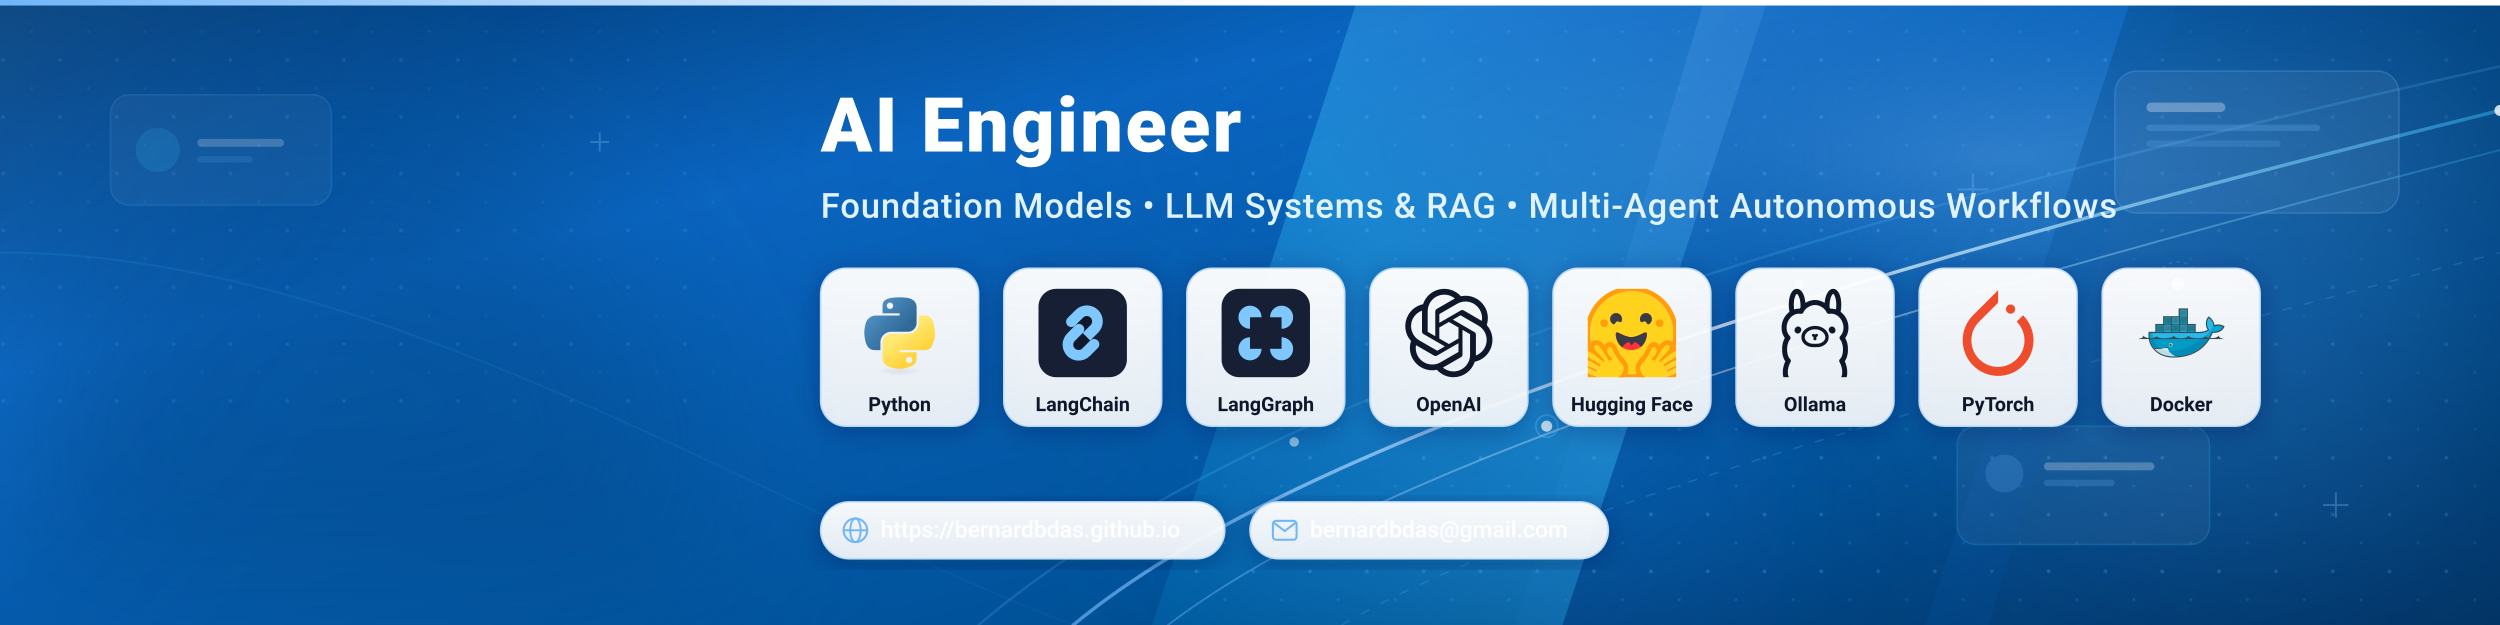
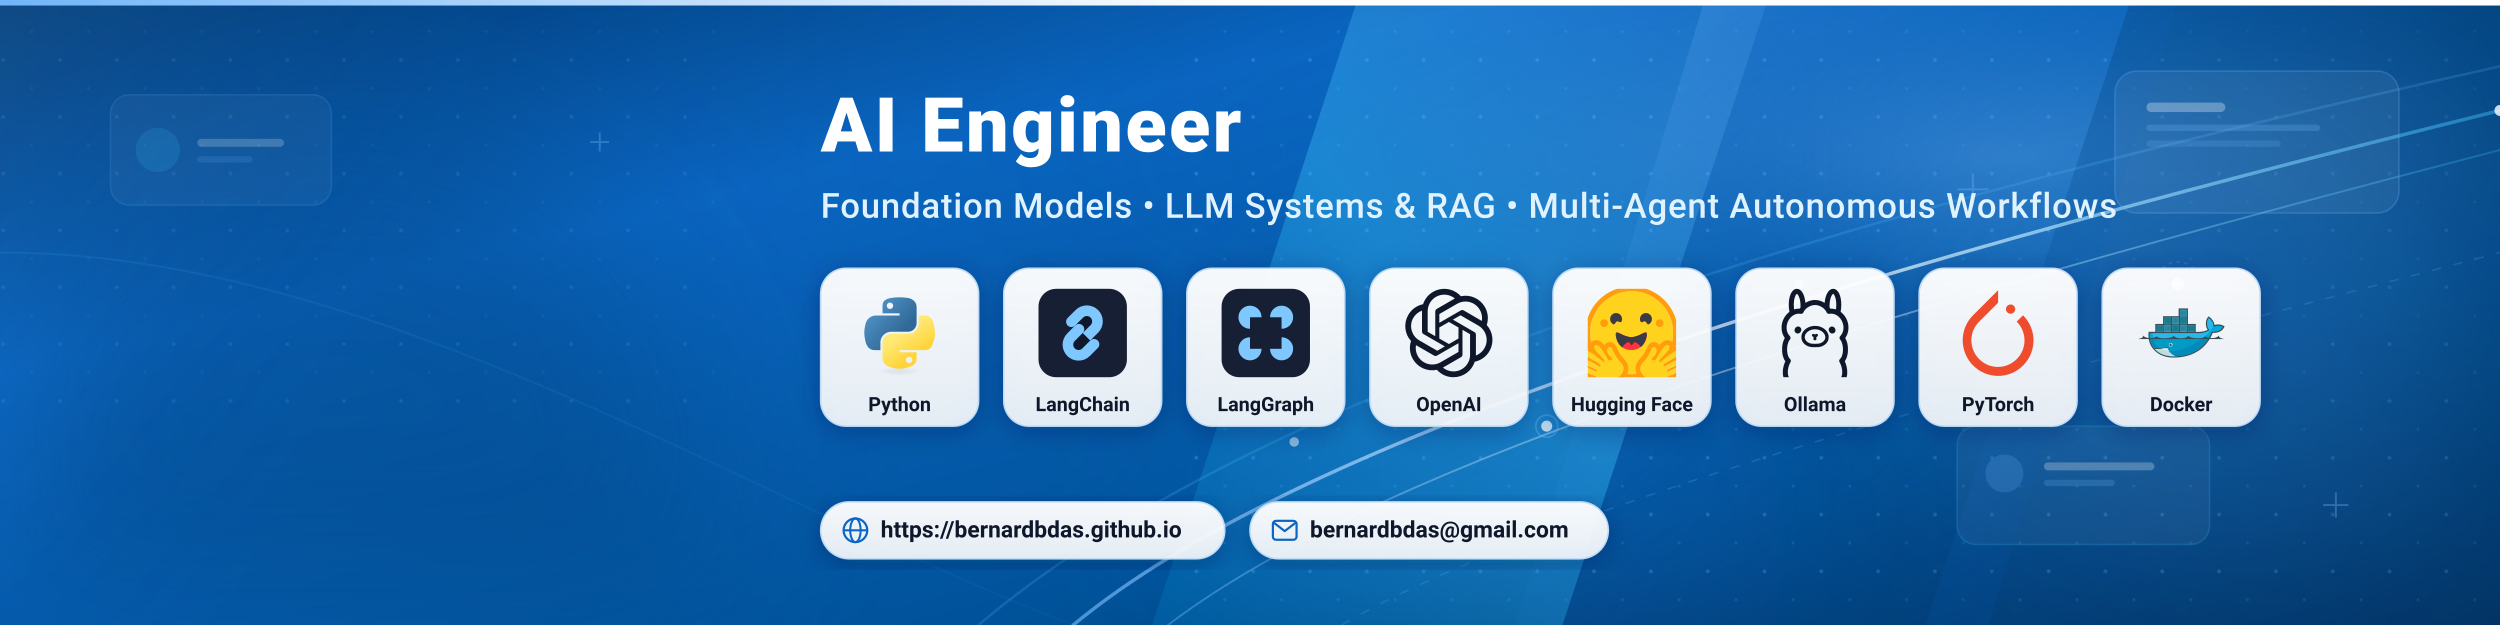
<svg xmlns="http://www.w3.org/2000/svg" width="1584" height="396" viewBox="0 0 1584 396">
  <defs>
    <linearGradient id="bgGrad_linkedin" x1="0%" y1="0%" x2="100%" y2="100%">
      <stop offset="0%" stop-color="#003870" />
      <stop offset="35%" stop-color="#0A66C2" />
      <stop offset="100%" stop-color="#002447" />
    </linearGradient>
    <linearGradient id="cardGrad_linkedin" x1="0%" y1="0%" x2="0%" y2="100%">
      <stop offset="0%" stop-color="#FFFFFF" stop-opacity="0.96" />
      <stop offset="100%" stop-color="#F4F7FB" stop-opacity="0.92" />
    </linearGradient>
    <linearGradient id="accentGlow_linkedin" x1="0%" y1="0%" x2="100%" y2="0%">
      <stop offset="0%" stop-color="#70B5F9" />
      <stop offset="50%" stop-color="#FFFFFF" />
    </linearGradient>
    <filter id="cardShadow_linkedin" x="-20%" y="-20%" width="140%" height="140%">
      <feDropShadow dx="0" dy="3" stdDeviation="8" flood-color="#001E3D" flood-opacity="0.32" />
    </filter>
    <linearGradient id="li_platform_bg" x1="0%" y1="0%" x2="100%" y2="100%">
      <stop offset="0%" stop-color="#003870" />
      <stop offset="30%" stop-color="#0A66C2" />
      <stop offset="70%" stop-color="#005299" />
      <stop offset="100%" stop-color="#002952" />
    </linearGradient>
    <linearGradient id="li_facet_1" x1="0%" y1="0%" x2="100%" y2="100%">
      <stop offset="0%" stop-color="#70B5F9" stop-opacity="0.35" />
      <stop offset="50%" stop-color="#0A66C2" stop-opacity="0.10" />
      <stop offset="100%" stop-color="#004182" stop-opacity="0.40" />
    </linearGradient>
    <linearGradient id="li_facet_2" x1="0%" y1="100%" x2="100%" y2="0%">
      <stop offset="0%" stop-color="#0284C7" stop-opacity="0.25" />
      <stop offset="50%" stop-color="#38BDF8" stop-opacity="0.40" />
      <stop offset="100%" stop-color="#70B5F9" stop-opacity="0.15" />
    </linearGradient>
    <linearGradient id="li_facet_3" x1="100%" y1="0%" x2="0%" y2="100%">
      <stop offset="0%" stop-color="#002D54" stop-opacity="0.50" />
      <stop offset="100%" stop-color="#0A66C2" stop-opacity="0.15" />
    </linearGradient>
    <linearGradient id="li_arc_glow" x1="0%" y1="0%" x2="100%" y2="0%">
      <stop offset="0%" stop-color="#70B5F9" stop-opacity="0.65" />
      <stop offset="50%" stop-color="#FFFFFF" stop-opacity="0.80" />
      <stop offset="100%" stop-color="#38BDF8" stop-opacity="0.45" />
    </linearGradient>
    <linearGradient id="li_arc_secondary" x1="0%" y1="0%" x2="100%" y2="100%">
      <stop offset="0%" stop-color="#38BDF8" stop-opacity="0.30" />
      <stop offset="100%" stop-color="#70B5F9" stop-opacity="0.10" />
    </linearGradient>
    <pattern id="li_dot_matrix" width="36" height="36" patternUnits="userSpaceOnUse">
      <circle cx="2" cy="2" r="1.2" fill="#70B5F9" opacity="0.30" />
      <circle cx="20" cy="20" r="1.0" fill="#38BDF8" opacity="0.20" />
    </pattern>
    <radialGradient id="li_center_glow" cx="80%" cy="25%" r="55%">
      <stop offset="0%" stop-color="#70B5F9" stop-opacity="0.30" />
      <stop offset="50%" stop-color="#0A66C2" stop-opacity="0.10" />
      <stop offset="100%" stop-color="#002952" stop-opacity="0" />
    </radialGradient>
  </defs>
  <rect width="1584" height="396" fill="url(#li_platform_bg)" />
  <g id="pattern_layer" opacity="1.00">
    <rect width="1584" height="396" fill="url(#li_center_glow)" />
    <circle cx="1420" cy="80" r="240" fill="#70B5F9" opacity="0.20" filter="blur(65px)" />
    <circle cx="220" cy="310" r="220" fill="#003A70" opacity="0.35" filter="blur(60px)" />
    <circle cx="950" cy="340" r="180" fill="#0A66C2" opacity="0.25" filter="blur(50px)" />
    <rect x="750" y="0" width="834" height="396" fill="url(#li_dot_matrix)" />
    <rect x="0" y="0" width="460" height="260" fill="url(#li_dot_matrix)" opacity="0.5" />
    <g>
      <polygon points="1350,0 1584,0 1584,396 1220,396" fill="url(#li_facet_3)" />
      <polygon points="1080,0 1380,0 1260,396 960,396" fill="url(#li_facet_1)" />
      <polygon points="860,0 1120,0 990,396 730,396" fill="url(#li_facet_2)" />
      <polygon points="0,0 320,0 140,396 0,396" fill="url(#li_facet_1)" opacity="0.4" />
    </g>
    <g fill="none">
      <path d="M 680 396 C 820 280, 1140 180, 1584 70" stroke="url(#li_arc_glow)" stroke-width="2.2" stroke-linecap="round" />
      <path d="M 740 396 C 880 290, 1180 200, 1584 95" stroke="url(#li_arc_glow)" stroke-width="1.2" stroke-opacity="0.6" stroke-linecap="round" />
      <path d="M 620 396 C 780 260, 1100 150, 1584 42" stroke="url(#li_arc_secondary)" stroke-width="1.6" stroke-linecap="round" />
      <path d="M 850 396 C 980 320, 1280 240, 1584 160" stroke="url(#li_arc_secondary)" stroke-width="1.0" stroke-dasharray="6,8" />
      <path d="M 0 160 C 240 160, 480 320, 680 396" stroke="url(#li_arc_secondary)" stroke-width="1.2" stroke-opacity="0.4" />
    </g>
    <g>
      <rect x="1340" y="45" width="180" height="90" rx="14" fill="#FFFFFF" fill-opacity="0.06" stroke="#70B5F9" stroke-width="1" stroke-opacity="0.25" />
      <rect x="1360" y="65" width="50" height="6" rx="3" fill="#FFFFFF" fill-opacity="0.3" />
      <rect x="1360" y="79" width="110" height="4" rx="2" fill="#70B5F9" fill-opacity="0.25" />
      <rect x="1360" y="89" width="85" height="4" rx="2" fill="#70B5F9" fill-opacity="0.18" />
      <rect x="1240" y="270" width="160" height="75" rx="12" fill="#FFFFFF" fill-opacity="0.05" stroke="#38BDF8" stroke-width="1" stroke-opacity="0.20" />
      <circle cx="1270" cy="300" r="12" fill="#70B5F9" fill-opacity="0.2" />
      <rect x="1295" y="293" width="70" height="5" rx="2.5" fill="#FFFFFF" fill-opacity="0.25" />
      <rect x="1295" y="304" width="45" height="4" rx="2" fill="#70B5F9" fill-opacity="0.2" />
      <rect x="70" y="60" width="140" height="70" rx="12" fill="#FFFFFF" fill-opacity="0.04" stroke="#70B5F9" stroke-width="1" stroke-opacity="0.15" />
      <circle cx="100" cy="95" r="14" fill="#38BDF8" fill-opacity="0.15" />
      <rect x="125" y="88" width="55" height="5" rx="2.5" fill="#FFFFFF" fill-opacity="0.2" />
      <rect x="125" y="99" width="35" height="4" rx="2" fill="#70B5F9" fill-opacity="0.15" />
    </g>
    <g fill="#FFFFFF">
      <circle cx="1584" cy="70" r="3.5" opacity="0.8" />
      <circle cx="1380" cy="180" r="4.0" opacity="0.9" />
      <circle cx="1140" cy="180" r="3.0" opacity="0.6" />
      <circle cx="980" cy="270" r="3.5" opacity="0.7" />
      <circle cx="820" cy="280" r="3.0" opacity="0.5" />
    </g>
    <g fill="none" stroke="#70B5F9" stroke-width="1.2">
      <circle cx="1380" cy="180" r="8" opacity="0.4" />
      <circle cx="1380" cy="180" r="14" opacity="0.2" stroke-dasharray="2,3" />
      <circle cx="980" cy="270" r="7" opacity="0.35" />
    </g>
    <g stroke="#70B5F9" stroke-width="1.2" stroke-opacity="0.35">
      <path d="M 1250 120 L 1250 110 M 1250 120 L 1250 130 M 1250 120 L 1240 120 M 1250 120 L 1260 120" />
      <path d="M 1480 320 L 1480 312 M 1480 320 L 1480 328 M 1480 320 L 1472 320 M 1480 320 L 1488 320" />
      <path d="M 720 220 L 720 214 M 720 220 L 720 226 M 720 220 L 714 220 M 720 220 L 726 220" />
      <path d="M 380 90 L 380 84 M 380 90 L 380 96 M 380 90 L 374 90 M 380 90 L 386 90" />
    </g>
  </g>
  <rect x="0" y="0" width="1584" height="3.5" fill="url(#accentGlow_linkedin)" />
  <text x="520" y="96" font-family="system-ui, -apple-system, BlinkMacSystemFont, 'Segoe UI', Roboto, sans-serif" font-size="48" font-weight="800" fill="#FFFFFF" letter-spacing="1.5">AI Engineer</text>
  <text x="520" y="138" font-family="system-ui, -apple-system, BlinkMacSystemFont, 'Segoe UI', Roboto, sans-serif" font-size="22" font-weight="500" fill="#E0F2FE" letter-spacing="0.5">Foundation Models • LLM Systems &amp; RAG • Multi-Agent Autonomous Workflows</text>
  <g transform="translate(520, 170)">
    <rect width="100" height="100" rx="16" fill="url(#cardGrad_linkedin)" stroke="#C2DCF7" stroke-width="1" filter="url(#cardShadow_linkedin)" />
    <svg x="22.0" y="13.0" width="56.0" height="56.0" viewBox="0 0 128 128">
      <linearGradient id="b0_python-original-a" gradientUnits="userSpaceOnUse" x1="70.252" y1="1237.476" x2="170.659" y2="1151.089" gradientTransform="matrix(.563 0 0 -.568 -29.215 707.817)">
        <stop offset="0" stop-color="#5A9FD4" />
        <stop offset="1" stop-color="#306998" />
      </linearGradient>
      <linearGradient id="b0_python-original-b" gradientUnits="userSpaceOnUse" x1="209.474" y1="1098.811" x2="173.62" y2="1149.537" gradientTransform="matrix(.563 0 0 -.568 -29.215 707.817)">
        <stop offset="0" stop-color="#FFD43B" />
        <stop offset="1" stop-color="#FFE873" />
      </linearGradient>
      <path fill="url(#b0_python-original-a)" d="M63.391 1.988c-4.222.02-8.252.379-11.8 1.007-10.45 1.846-12.346 5.71-12.346 12.837v9.411h24.693v3.137H29.977c-7.176 0-13.46 4.313-15.426 12.521-2.268 9.405-2.368 15.275 0 25.096 1.755 7.311 5.947 12.519 13.124 12.519h8.491V67.234c0-8.151 7.051-15.34 15.426-15.34h24.665c6.866 0 12.346-5.654 12.346-12.548V15.833c0-6.693-5.646-11.72-12.346-12.837-4.244-.706-8.645-1.027-12.866-1.008zM50.037 9.557c2.55 0 4.634 2.117 4.634 4.721 0 2.593-2.083 4.69-4.634 4.69-2.56 0-4.633-2.097-4.633-4.69-.001-2.604 2.073-4.721 4.633-4.721z" transform="translate(0 10.26)" />
      <path fill="url(#b0_python-original-b)" d="M91.682 28.38v10.966c0 8.5-7.208 15.655-15.426 15.655H51.591c-6.756 0-12.346 5.783-12.346 12.549v23.515c0 6.691 5.818 10.628 12.346 12.547 7.816 2.297 15.312 2.713 24.665 0 6.216-1.801 12.346-5.423 12.346-12.547v-9.412H63.938v-3.138h37.012c7.176 0 9.852-5.005 12.348-12.519 2.578-7.735 2.467-15.174 0-25.096-1.774-7.145-5.161-12.521-12.348-12.521h-9.268zM77.809 87.927c2.561 0 4.634 2.097 4.634 4.692 0 2.602-2.074 4.719-4.634 4.719-2.55 0-4.633-2.117-4.633-4.719 0-2.595 2.083-4.692 4.633-4.692z" transform="translate(0 10.26)" />
      <radialGradient id="b0_python-original-c" cx="1825.678" cy="444.45" r="26.743" gradientTransform="matrix(0 -.24 -1.055 0 532.979 557.576)" gradientUnits="userSpaceOnUse">
        <stop offset="0" stop-color="#B8B8B8" stop-opacity=".498" />
        <stop offset="1" stop-color="#7F7F7F" stop-opacity="0" />
      </radialGradient>
      <path opacity=".444" fill="url(#b0_python-original-c)" d="M97.309 119.597c0 3.543-14.816 6.416-33.091 6.416-18.276 0-33.092-2.873-33.092-6.416 0-3.544 14.815-6.417 33.092-6.417 18.275 0 33.091 2.872 33.091 6.417z" />
    </svg>
    <text x="50.0" y="90.5" font-family="system-ui, -apple-system, BlinkMacSystemFont, 'Segoe UI', Roboto, sans-serif" font-size="12.5" font-weight="600" fill="#0F172A" text-anchor="middle">Python</text>
  </g>
  <g transform="translate(636, 170)">
    <rect width="100" height="100" rx="16" fill="url(#cardGrad_linkedin)" stroke="#C2DCF7" stroke-width="1" filter="url(#cardShadow_linkedin)" />
    <svg x="22.0" y="13.0" width="56.0" height="56.0" viewBox="0 0 100 100">
      <rect width="100" height="100" rx="20" fill="#161F34" />
      <path d="M54.261 54.258L63.194 45.325C67.898 40.621 67.898 32.995 63.194 28.291C58.49 23.588 50.864 23.588 46.16 28.291L37.227 37.224" stroke="#7FC8FF" stroke-width="12.039" stroke-linecap="round" fill="#0F172A" />
      <path d="M45.743 45.741L36.81 54.674C32.106 59.378 32.106 67.004 36.81 71.708C41.514 76.412 49.14 76.412 53.844 71.708L62.777 62.775" stroke="#7FC8FF" stroke-width="12.039" stroke-linecap="round" fill="#0F172A" />
    </svg>
    <text x="50.0" y="90.5" font-family="system-ui, -apple-system, BlinkMacSystemFont, 'Segoe UI', Roboto, sans-serif" font-size="12.5" font-weight="600" fill="#0F172A" text-anchor="middle">LangChain</text>
  </g>
  <g transform="translate(752, 170)">
    <rect width="100" height="100" rx="16" fill="url(#cardGrad_linkedin)" stroke="#C2DCF7" stroke-width="1" filter="url(#cardShadow_linkedin)" />
    <svg x="22.0" y="13.0" width="56.0" height="56.0" viewBox="0 0 100 100">
      <rect width="100" height="100" rx="20" fill="#161F34" />
      <path d="M32.149 67.858H45.227C45.225 75.078 39.372 80.93 32.151 80.93C24.93 80.93 19.076 75.076 19.075 67.855C19.075 60.634 24.929 54.78 32.149 54.779V67.858ZM67.869 54.779C75.091 54.779 80.944 60.633 80.944 67.855C80.944 75.076 75.09 80.93 67.869 80.93C60.649 80.93 54.795 75.078 54.793 67.858H67.859V54.779C67.863 54.779 67.866 54.779 67.869 54.779ZM67.869 19.076C75.091 19.076 80.944 24.93 80.944 32.152C80.944 39.373 75.09 45.227 67.869 45.227C67.866 45.227 67.863 45.226 67.859 45.226V32.148H54.793C54.795 24.928 60.649 19.076 67.869 19.076ZM32.151 19.076C39.372 19.076 45.225 24.928 45.227 32.148H32.149V45.226C24.929 45.225 19.076 39.372 19.075 32.152C19.075 24.93 24.93 19.076 32.151 19.076Z" fill="#7FC8FF" />
    </svg>
    <text x="50.0" y="90.5" font-family="system-ui, -apple-system, BlinkMacSystemFont, 'Segoe UI', Roboto, sans-serif" font-size="12.5" font-weight="600" fill="#0F172A" text-anchor="middle">LangGraph</text>
  </g>
  <g transform="translate(868, 170)">
    <rect width="100" height="100" rx="16" fill="url(#cardGrad_linkedin)" stroke="#C2DCF7" stroke-width="1" filter="url(#cardShadow_linkedin)" />
    <svg x="22.0" y="13.0" width="56.0" height="56.0" viewBox="0 0 24 24">
      <path d="M22.282 9.821a5.985 5.985 0 0 0-.516-4.911 6.046 6.046 0 0 0-6.51-2.9A6.065 6.065 0 0 0 4.981 4.182a5.985 5.985 0 0 0-3.998 2.9 6.046 6.046 0 0 0 .743 7.097 5.98 5.98 0 0 0 .511 4.911 6.051 6.051 0 0 0 6.515 2.9A5.985 5.985 0 0 0 13.26 24a6.056 6.056 0 0 0 5.772-4.206 5.989 5.989 0 0 0 3.998-2.9 6.056 6.056 0 0 0-.748-7.073zm-9.022 12.608a4.476 4.476 0 0 1-2.876-1.041l.142-.08 4.778-2.758a.795.795 0 0 0 .393-.681v-6.737l2.02 1.169a.071.071 0 0 1 .038.052v5.583a4.504 4.504 0 0 1-4.495 4.494zm-9.661-4.125a4.471 4.471 0 0 1-.535-3.014l.142.085 4.783 2.758a.771.771 0 0 0 .781 0l5.843-3.369v2.332a.08.08 0 0 1-.033.061L9.74 19.95a4.499 4.499 0 0 1-6.141-1.646zM2.341 7.896a4.485 4.485 0 0 1 2.365-1.973V11.6a.766.766 0 0 0 .388.676l5.814 3.354-2.02 1.169a.076.076 0 0 1-.071 0l-4.83-2.787A4.504 4.504 0 0 1 2.341 7.872zm16.596 3.856L13.104 8.364 15.119 7.2a.076.076 0 0 1 .071 0l4.83 2.791a4.494 4.494 0 0 1-.676 8.104v-5.677a.79.79 0 0 0-.407-.667zm2.011-3.023l-.142-.085-4.774-2.782a.776.776 0 0 0-.785 0L9.409 9.23V6.897a.066.066 0 0 1 .028-.061l4.83-2.787a4.499 4.499 0 0 1 6.68 4.66zM8.306 12.863l-2.02-1.164a.08.08 0 0 1-.038-.057V6.074a4.499 4.499 0 0 1 7.376-3.454l-.142.081L8.704 5.459a.795.795 0 0 0-.393.681zm1.098-2.365l2.602-1.5 2.607 1.5v2.999l-2.597 1.5-2.607-1.5Z" fill="#0F172A" />
    </svg>
    <text x="50.0" y="90.5" font-family="system-ui, -apple-system, BlinkMacSystemFont, 'Segoe UI', Roboto, sans-serif" font-size="12.5" font-weight="600" fill="#0F172A" text-anchor="middle">OpenAI</text>
  </g>
  <g transform="translate(984, 170)">
    <rect width="100" height="100" rx="16" fill="url(#cardGrad_linkedin)" stroke="#C2DCF7" stroke-width="1" filter="url(#cardShadow_linkedin)" />
    <svg x="22.0" y="13.0" width="56.0" height="56.0" viewBox="11 5 73 74">
      <path fill="#FFD21E" d="M47.21 76.5a34.75 34.75 0 1 0 0-69.5 34.75 34.75 0 0 0 0 69.5Z" />
      <path fill="#FF9D0B" d="M81.96 41.75a34.75 34.75 0 1 0-69.5 0 34.75 34.75 0 0 0 69.5 0Zm-73.5 0a38.75 38.75 0 1 1 77.5 0 38.75 38.75 0 0 1-77.5 0Z" />
      <path fill="#3A3B45" d="M58.5 32.3c1.28.44 1.78 3.06 3.07 2.38a5 5 0 1 0-6.76-2.07c.61 1.15 2.55-.72 3.7-.32ZM34.95 32.3c-1.28.44-1.79 3.06-3.07 2.38a5 5 0 1 1 6.76-2.07c-.61 1.15-2.56-.72-3.7-.32Z" />
      <path fill="#FF323D" d="M46.96 56.29c9.83 0 13-8.76 13-13.26 0-2.34-1.57-1.6-4.09-.36-2.33 1.15-5.46 2.74-8.9 2.74-7.19 0-13-6.88-13-2.38s3.16 13.26 13 13.26Z" />
      <path fill="#3A3B45" fill-rule="evenodd" d="M39.43 54a8.7 8.7 0 0 1 5.3-4.49c.4-.12.81.57 1.24 1.28.4.68.82 1.37 1.24 1.37.45 0 .9-.68 1.33-1.35.45-.7.89-1.38 1.32-1.25a8.61 8.61 0 0 1 5 4.17c3.73-2.94 5.1-7.74 5.1-10.7 0-2.34-1.57-1.6-4.09-.36l-.14.07c-2.31 1.15-5.39 2.67-8.77 2.67s-6.45-1.52-8.77-2.67c-2.6-1.29-4.23-2.1-4.23.29 0 3.05 1.46 8.06 5.47 10.97Z" clip-rule="evenodd" />
      <path fill="#FF9D0B" d="M70.71 37a3.25 3.25 0 1 0 0-6.5 3.25 3.25 0 0 0 0 6.5ZM24.21 37a3.25 3.25 0 1 0 0-6.5 3.25 3.25 0 0 0 0 6.5ZM17.52 48c-1.62 0-3.06.66-4.07 1.87a5.97 5.97 0 0 0-1.33 3.76 7.1 7.1 0 0 0-1.94-.3c-1.55 0-2.95.59-3.94 1.66a5.8 5.8 0 0 0-.8 7 5.3 5.3 0 0 0-1.79 2.82c-.24.9-.48 2.8.8 4.74a5.22 5.22 0 0 0-.37 5.02c1.02 2.32 3.57 4.14 8.52 6.1 3.07 1.22 5.89 2 5.91 2.01a44.33 44.33 0 0 0 10.93 1.6c5.86 0 10.05-1.8 12.46-5.34 3.88-5.69 3.33-10.9-1.7-15.92-2.77-2.78-4.62-6.87-5-7.77-.78-2.66-2.84-5.62-6.25-5.62a5.7 5.7 0 0 0-4.6 2.46c-1-1.26-1.98-2.25-2.86-2.82A7.4 7.4 0 0 0 17.52 48Zm0 4c.51 0 1.14.22 1.82.65 2.14 1.36 6.25 8.43 7.76 11.18.5.92 1.37 1.31 2.14 1.31 1.55 0 2.75-1.53.15-3.48-3.92-2.93-2.55-7.72-.68-8.01.08-.02.17-.02.24-.02 1.7 0 2.45 2.93 2.45 2.93s2.2 5.52 5.98 9.3c3.77 3.77 3.97 6.8 1.22 10.83-1.88 2.75-5.47 3.58-9.16 3.58-3.81 0-7.73-.9-9.92-1.46-.11-.03-13.45-3.8-11.76-7 .28-.54.75-.76 1.34-.76 2.38 0 6.7 3.54 8.57 3.54.41 0 .7-.17.83-.6.79-2.85-12.06-4.05-10.98-8.17.2-.73.71-1.02 1.44-1.02 3.14 0 10.2 5.53 11.68 5.53.11 0 .2-.03.24-.1.74-1.2.33-2.04-4.9-5.2-5.21-3.16-8.88-5.06-6.8-7.33.24-.26.58-.38 1-.38 3.17 0 10.66 6.82 10.66 6.82s2.02 2.1 3.25 2.1c.28 0 .52-.1.68-.38.86-1.46-8.06-8.22-8.56-11.01-.34-1.9.24-2.85 1.31-2.85Z" />
      <path fill="#FFD21E" d="M38.6 76.69c2.75-4.04 2.55-7.07-1.22-10.84-3.78-3.77-5.98-9.3-5.98-9.3s-.82-3.2-2.69-2.9c-1.87.3-3.24 5.08.68 8.01 3.91 2.93-.78 4.92-2.29 2.17-1.5-2.75-5.62-9.82-7.76-11.18-2.13-1.35-3.63-.6-3.13 2.2.5 2.79 9.43 9.55 8.56 11-.87 1.47-3.93-1.71-3.93-1.71s-9.57-8.71-11.66-6.44c-2.08 2.27 1.59 4.17 6.8 7.33 5.23 3.16 5.64 4 4.9 5.2-.75 1.2-12.28-8.53-13.36-4.4-1.08 4.11 11.77 5.3 10.98 8.15-.8 2.85-9.06-5.38-10.74-2.18-1.7 3.21 11.65 6.98 11.76 7.01 4.3 1.12 15.25 3.49 19.08-2.12Z" />
      <path fill="#FF9D0B" d="M77.4 48c1.62 0 3.07.66 4.07 1.87a5.97 5.97 0 0 1 1.33 3.76 7.1 7.1 0 0 1 1.95-.3c1.55 0 2.95.59 3.94 1.66a5.8 5.8 0 0 1 .8 7 5.3 5.3 0 0 1 1.78 2.82c.24.9.48 2.8-.8 4.74a5.22 5.22 0 0 1 .37 5.02c-1.02 2.32-3.57 4.14-8.51 6.1-3.08 1.22-5.9 2-5.92 2.01a44.33 44.33 0 0 1-10.93 1.6c-5.86 0-10.05-1.8-12.46-5.34-3.88-5.69-3.33-10.9 1.7-15.92 2.78-2.78 4.63-6.87 5.01-7.77.78-2.66 2.83-5.62 6.24-5.62a5.7 5.7 0 0 1 4.6 2.46c1-1.26 1.98-2.25 2.87-2.82A7.4 7.4 0 0 1 77.4 48Zm0 4c-.51 0-1.13.22-1.82.65-2.13 1.36-6.25 8.43-7.76 11.18a2.43 2.43 0 0 1-2.14 1.31c-1.54 0-2.75-1.53-.14-3.48 3.91-2.93 2.54-7.72.67-8.01a1.54 1.54 0 0 0-.24-.02c-1.7 0-2.45 2.93-2.45 2.93s-2.2 5.52-5.97 9.3c-3.78 3.77-3.98 6.8-1.22 10.83 1.87 2.75 5.47 3.58 9.15 3.58 3.82 0 7.73-.9 9.93-1.46.1-.03 13.45-3.8 11.76-7-.29-.54-.75-.76-1.34-.76-2.38 0-6.71 3.54-8.57 3.54-.42 0-.71-.17-.83-.6-.8-2.85 12.05-4.05 10.97-8.17-.19-.73-.7-1.02-1.44-1.02-3.14 0-10.2 5.53-11.68 5.53-.1 0-.19-.03-.23-.1-.74-1.2-.34-2.04 4.88-5.2 5.23-3.16 8.9-5.06 6.8-7.33-.23-.26-.57-.38-.98-.38-3.18 0-10.67 6.82-10.67 6.82s-2.02 2.1-3.24 2.1a.74.74 0 0 1-.68-.38c-.87-1.46 8.05-8.22 8.55-11.01.34-1.9-.24-2.85-1.31-2.85Z" />
      <path fill="#FFD21E" d="M56.33 76.69c-2.75-4.04-2.56-7.07 1.22-10.84 3.77-3.77 5.97-9.3 5.97-9.3s.82-3.2 2.7-2.9c1.86.3 3.23 5.08-.68 8.01-3.92 2.93.78 4.92 2.28 2.17 1.51-2.75 5.63-9.82 7.76-11.18 2.13-1.35 3.64-.6 3.13 2.2-.5 2.79-9.42 9.55-8.55 11 .86 1.47 3.92-1.71 3.92-1.71s9.58-8.71 11.66-6.44c2.08 2.27-1.58 4.17-6.8 7.33-5.23 3.16-5.63 4-4.9 5.2.75 1.2 12.28-8.53 13.36-4.4 1.08 4.11-11.76 5.3-10.97 8.15.8 2.85 9.05-5.38 10.74-2.18 1.69 3.21-11.65 6.98-11.76 7.01-4.31 1.12-15.26 3.49-19.08-2.12Z" />
    </svg>
    <text x="50.0" y="90.5" font-family="system-ui, -apple-system, BlinkMacSystemFont, 'Segoe UI', Roboto, sans-serif" font-size="12.5" font-weight="600" fill="#0F172A" text-anchor="middle">Hugging Face</text>
  </g>
  <g transform="translate(1100, 170)">
    <rect width="100" height="100" rx="16" fill="url(#cardGrad_linkedin)" stroke="#C2DCF7" stroke-width="1" filter="url(#cardShadow_linkedin)" />
    <svg x="22.0" y="13.0" width="56.0" height="56.0" viewBox="0 0 24 24">
      <path d="M16.361 10.26a.894.894 0 0 0-.558.47l-.072.148.001.207c0 .193.004.217.059.353.076.193.152.312.291.448.24.238.51.3.872.205a.86.86 0 0 0 .517-.436.752.752 0 0 0 .08-.498c-.064-.453-.33-.782-.724-.897a1.06 1.06 0 0 0-.466 0zm-9.203.005c-.305.096-.533.32-.65.639a1.187 1.187 0 0 0-.06.52c.057.309.31.59.598.667.362.095.632.033.872-.205.14-.136.215-.255.291-.448.055-.136.059-.16.059-.353l.001-.207-.072-.148a.894.894 0 0 0-.565-.472 1.02 1.02 0 0 0-.474.007Zm4.184 2c-.131.071-.223.25-.195.383.031.143.157.288.353.407.105.063.112.072.117.136.004.038-.01.146-.029.243-.02.094-.036.194-.036.222.002.074.07.195.143.253.064.052.076.054.255.059.164.005.198.001.264-.03.169-.082.212-.234.15-.525-.052-.243-.042-.28.087-.355.137-.08.281-.219.324-.314a.365.365 0 0 0-.175-.48.394.394 0 0 0-.181-.033c-.126 0-.207.03-.355.124l-.085.053-.053-.032c-.219-.13-.259-.145-.391-.143a.396.396 0 0 0-.193.032zm.39-2.195c-.373.036-.475.05-.654.086-.291.06-.68.195-.951.328-.94.46-1.589 1.226-1.787 2.114-.04.176-.045.234-.045.53 0 .294.005.357.043.524.264 1.16 1.332 2.017 2.714 2.173.3.033 1.596.033 1.896 0 1.11-.125 2.064-.727 2.493-1.571.114-.226.169-.372.22-.602.039-.167.044-.23.044-.523 0-.297-.005-.355-.045-.531-.288-1.29-1.539-2.304-3.072-2.497a6.873 6.873 0 0 0-.855-.031zm.645.937a3.283 3.283 0 0 1 1.44.514c.223.148.537.458.671.662.166.251.26.508.303.82.02.143.01.251-.043.482-.08.345-.332.705-.672.957a3.115 3.115 0 0 1-.689.348c-.382.122-.632.144-1.525.138-.582-.006-.686-.01-.853-.042-.57-.107-1.022-.334-1.35-.68-.264-.28-.385-.535-.45-.946-.03-.192.025-.509.137-.776.136-.326.488-.73.836-.963.403-.269.934-.46 1.422-.512.187-.02.586-.02.773-.002zm-5.503-11a1.653 1.653 0 0 0-.683.298C5.617.74 5.173 1.666 4.985 2.819c-.07.436-.119 1.04-.119 1.503 0 .544.064 1.24.155 1.721.02.107.031.202.023.208a8.12 8.12 0 0 1-.187.152 5.324 5.324 0 0 0-.949 1.02 5.49 5.49 0 0 0-.94 2.339 6.625 6.625 0 0 0-.023 1.357c.091.78.325 1.438.727 2.04l.13.195-.037.064c-.269.452-.498 1.105-.605 1.732-.084.496-.095.629-.095 1.294 0 .67.009.803.088 1.266.095.555.288 1.143.503 1.534.071.128.243.393.264.407.007.003-.014.067-.046.141a7.405 7.405 0 0 0-.548 1.873c-.062.417-.071.552-.071.991 0 .56.031.832.148 1.279L3.42 24h1.478l-.05-.091c-.297-.552-.325-1.575-.068-2.597.117-.472.25-.819.498-1.296l.148-.29v-.177c0-.165-.003-.184-.057-.293a.915.915 0 0 0-.194-.25 1.74 1.74 0 0 1-.385-.543c-.424-.92-.506-2.286-.208-3.451.124-.486.329-.918.544-1.154a.787.787 0 0 0 .223-.531c0-.195-.07-.355-.224-.522a3.136 3.136 0 0 1-.817-1.729c-.14-.96.114-2.005.69-2.834.563-.814 1.353-1.336 2.237-1.475.199-.033.57-.028.776.01.226.04.367.028.512-.041.179-.085.268-.19.374-.431.093-.215.165-.333.36-.576.234-.29.46-.489.822-.729.413-.27.884-.467 1.352-.561.17-.035.25-.04.569-.04.319 0 .398.005.569.04a4.07 4.07 0 0 1 1.914.997c.117.109.398.457.488.602.034.057.095.177.132.267.105.241.195.346.374.43.14.068.286.082.503.045.343-.058.607-.053.943.016 1.144.23 2.14 1.173 2.581 2.437.385 1.108.276 2.267-.296 3.153-.097.15-.193.27-.333.419-.301.322-.301.722-.001 1.053.493.539.801 1.866.708 3.036-.062.772-.26 1.463-.533 1.854a2.096 2.096 0 0 1-.224.258.916.916 0 0 0-.194.25c-.054.109-.057.128-.057.293v.178l.148.29c.248.476.38.823.498 1.295.253 1.008.231 2.01-.059 2.581a.845.845 0 0 0-.044.098c0 .006.329.009.732.009h.73l.02-.074.036-.134c.019-.076.057-.3.088-.516.029-.217.029-1.016 0-1.258-.11-.875-.295-1.57-.597-2.226-.032-.074-.053-.138-.046-.141.008-.005.057-.074.108-.152.376-.569.607-1.284.724-2.228.031-.26.031-1.378 0-1.628-.083-.645-.182-1.082-.348-1.525a6.083 6.083 0 0 0-.329-.7l-.038-.064.131-.194c.402-.604.636-1.262.727-2.04a6.625 6.625 0 0 0-.024-1.358 5.512 5.512 0 0 0-.939-2.339 5.325 5.325 0 0 0-.95-1.02 8.097 8.097 0 0 1-.186-.152.692.692 0 0 1 .023-.208c.208-1.087.201-2.443-.017-3.503-.19-.924-.535-1.658-.98-2.082-.354-.338-.716-.482-1.15-.455-.996.059-1.8 1.205-2.116 3.01a6.805 6.805 0 0 0-.097.726c0 .036-.007.066-.015.066a.96.96 0 0 1-.149-.078A4.857 4.857 0 0 0 12 3.03c-.832 0-1.687.243-2.456.698a.958.958 0 0 1-.148.078c-.008 0-.015-.03-.015-.066a6.71 6.71 0 0 0-.097-.725C8.997 1.392 8.337.319 7.46.048a2.096 2.096 0 0 0-.585-.041Zm.293 1.402c.248.197.523.759.682 1.388.03.113.06.244.069.292.007.047.026.152.041.233.067.365.098.76.102 1.24l.002.475-.12.175-.118.178h-.278c-.324 0-.646.041-.954.124l-.238.06c-.033.007-.038-.003-.057-.144a8.438 8.438 0 0 1 .016-2.323c.124-.788.413-1.501.696-1.711.067-.05.079-.049.157.013zm9.825-.012c.17.126.358.46.498.888.28.854.36 2.028.212 3.145-.019.14-.024.151-.057.144l-.238-.06a3.693 3.693 0 0 0-.954-.124h-.278l-.119-.178-.119-.175.002-.474c.004-.669.066-1.19.214-1.772.157-.623.434-1.185.68-1.382.078-.062.09-.063.159-.012z" fill="#0F172A" />
    </svg>
    <text x="50.0" y="90.5" font-family="system-ui, -apple-system, BlinkMacSystemFont, 'Segoe UI', Roboto, sans-serif" font-size="12.5" font-weight="600" fill="#0F172A" text-anchor="middle">Ollama</text>
  </g>
  <g transform="translate(1216, 170)">
    <rect width="100" height="100" rx="16" fill="url(#cardGrad_linkedin)" stroke="#C2DCF7" stroke-width="1" filter="url(#cardShadow_linkedin)" />
    <svg x="22.0" y="13.0" width="56.0" height="56.0" viewBox="0 0 128 128">
      <path fill="#EE4C2C" d="M100.1 38.3l-9.2 9.2c15.1 15.1 15.1 39.4 0 54.3-15.1 15.1-39.4 15.1-54.3 0-15.1-15.1-15.1-39.4 0-54.3l24-24 3.4-3.4V2L27.8 38.2C7.7 58.3 7.7 90.8 27.8 111s52.6 20.1 72.4 0c20.1-20.2 20.1-52.5-.1-72.7z" />
      <circle fill="#EE4C2C" transform="rotate(-88.939 82.069 29.398) scale(.99997)" cx="82.1" cy="29.4" r="6.7" />
    </svg>
    <text x="50.0" y="90.5" font-family="system-ui, -apple-system, BlinkMacSystemFont, 'Segoe UI', Roboto, sans-serif" font-size="12.5" font-weight="600" fill="#0F172A" text-anchor="middle">PyTorch</text>
  </g>
  <g transform="translate(1332, 170)">
    <rect width="100" height="100" rx="16" fill="url(#cardGrad_linkedin)" stroke="#C2DCF7" stroke-width="1" filter="url(#cardShadow_linkedin)" />
    <svg x="22.0" y="13.0" width="56.0" height="56.0" viewBox="0 0 128 128">
      <path fill-rule="evenodd" clip-rule="evenodd" fill="#3A4D54" d="M73.8 50.8h11.3v11.5h5.7c2.6 0 5.3-.5 7.8-1.3 1.2-.4 2.6-1 3.8-1.7-1.6-2.1-2.4-4.7-2.6-7.3-.3-3.5.4-8.1 2.8-10.8l1.2-1.4 1.4 1.1c3.6 2.9 6.5 6.8 7.1 11.4 4.3-1.3 9.3-1 13.1 1.2l1.5.9-.8 1.6c-3.2 6.2-9.9 8.2-16.4 7.8-9.8 24.3-31 35.8-56.8 35.8-13.3 0-25.5-5-32.5-16.8l-.1-.2-1-2.1c-2.4-5.2-3.1-10.9-2.6-16.6l.2-1.7h9.6V50.8h11.3V39.6h22.5V28.3h13.5v22.5z" />
      <path fill="#00AADA" d="M110.4 55.1c.8-5.9-3.6-10.5-6.4-12.7-3.1 3.6-3.6 13.2 1.3 17.2-2.8 2.4-8.5 4.7-14.5 4.7H18.6c-.6 6.2.5 11.9 3 16.8l.8 1.5c.5.9 1.1 1.7 1.7 2.6 3 .2 5.7.3 8.2.2 4.9-.1 8.9-.7 12-1.7.5-.2.9.1 1.1.5.2.5-.1.9-.5 1.1-.4.1-.8.3-1.3.4-2.4.7-5 1.1-8.3 1.3h-.6c-1.3.1-2.7.1-4.2.1-1.6 0-3.1 0-4.9-.1 6 6.8 15.4 10.8 27.2 10.8 25 0 46.2-11.1 55.5-35.9 6.7.7 13.1-1 16-6.7-4.5-2.7-10.5-1.8-13.9-.1z" />
      <path fill="#28B8EB" d="M110.4 55.1c.8-5.9-3.6-10.5-6.4-12.7-3.1 3.6-3.6 13.2 1.3 17.2-2.8 2.4-8.5 4.7-14.5 4.7h-68c-.3 9.5 3.2 16.7 9.5 21 4.9-.1 8.9-.7 12-1.7.5-.2.9.1 1.1.5.2.5-.1.9-.5 1.1-.4.1-.8.3-1.3.4-2.4.7-5.2 1.2-8.5 1.4l-.1-.1c8.5 4.4 20.8 4.3 35-1.1 15.8-6.1 30.6-17.7 40.9-30.9-.2.1-.4.1-.5.2z" />
      <path fill="#028BB8" d="M18.7 71.8c.4 3.3 1.4 6.4 2.9 9.3l.8 1.5c.5.9 1.1 1.7 1.7 2.6 3 .2 5.7.3 8.2.2 4.9-.1 8.9-.7 12-1.7.5-.2.9.1 1.1.5.2.5-.1.9-.5 1.1-.4.1-.8.3-1.3.4-2.4.7-5.2 1.2-8.5 1.4h-.4c-1.3.1-2.7.1-4.1.1-1.6 0-3.2 0-4.9-.1 6 6.8 15.5 10.8 27.3 10.8 21.4 0 40-8.1 50.8-26H18.7v-.1z" />
      <path fill="#019BC6" d="M23.5 71.8c1.3 5.8 4.3 10.4 8.8 13.5 4.9-.1 8.9-.7 12-1.7.5-.2.9.1 1.1.5.2.5-.1.9-.5 1.1-.4.1-.8.3-1.3.4-2.4.7-5.2 1.2-8.6 1.4 8.5 4.4 20.8 4.3 34.9-1.1 8.5-3.3 16.8-8.2 24.2-14.1H23.5z" />
      <path fill-rule="evenodd" clip-rule="evenodd" fill="#00ACD3" d="M28.4 52.7h9.8v9.8h-9.8v-9.8zm.8.8h.8v8.1h-.8v-8.1zm1.4 0h.8v8.1h-.8v-8.1zm1.5 0h.8v8.1h-.8v-8.1zm1.5 0h.8v8.1h-.8v-8.1zm1.5 0h.8v8.1h-.8v-8.1zm1.5 0h.8v8.1h-.8v-8.1zm3-12h9.8v9.8h-9.8v-9.8zm.9.8h.8v8.1h-.8v-8.1zm1.4 0h.8v8.1h-.8v-8.1zm1.5 0h.8v8.1h-.8v-8.1zm1.5 0h.8v8.1h-.8v-8.1zm1.4 0h.8v8.1h-.8v-8.1zm1.5 0h.8v8.1h-.8v-8.1z" />
      <path fill-rule="evenodd" clip-rule="evenodd" fill="#23C2EE" d="M39.6 52.7h9.8v9.8h-9.8v-9.8zm.9.8h.8v8.1h-.8v-8.1zm1.4 0h.8v8.1h-.8v-8.1zm1.5 0h.8v8.1h-.8v-8.1zm1.5 0h.8v8.1h-.8v-8.1zm1.4 0h.8v8.1h-.8v-8.1zm1.5 0h.8v8.1h-.8v-8.1z" />
      <path fill-rule="evenodd" clip-rule="evenodd" fill="#00ACD3" d="M50.9 52.7h9.8v9.8h-9.8v-9.8zm.8.8h.8v8.1h-.8v-8.1zm1.5 0h.8v8.1h-.8v-8.1zm1.5 0h.8v8.1h-.8v-8.1zm1.4 0h.8v8.1h-.8v-8.1zm1.5 0h.8v8.1h-.8v-8.1zm1.5 0h.8v8.1h-.8v-8.1z" />
      <path fill-rule="evenodd" clip-rule="evenodd" fill="#23C2EE" d="M50.9 41.5h9.8v9.8h-9.8v-9.8zm.8.8h.8v8.1h-.8v-8.1zm1.5 0h.8v8.1h-.8v-8.1zm1.5 0h.8v8.1h-.8v-8.1zm1.4 0h.8v8.1h-.8v-8.1zm1.5 0h.8v8.1h-.8v-8.1zm1.5 0h.8v8.1h-.8v-8.1zm3.1 10.4H72v9.8h-9.8v-9.8zm.8.8h.8v8.1H63v-8.1zm1.5 0h.8v8.1h-.8v-8.1zm1.4 0h.8v8.1h-.8v-8.1zm1.5 0h.8v8.1h-.8v-8.1zm1.5 0h.8v8.1h-.8v-8.1zm1.5 0h.8v8.1h-.8v-8.1z" />
      <path fill-rule="evenodd" clip-rule="evenodd" fill="#00ACD3" d="M62.2 41.5H72v9.8h-9.8v-9.8zm.8.8h.8v8.1H63v-8.1zm1.5 0h.8v8.1h-.8v-8.1zm1.4 0h.8v8.1h-.8v-8.1zm1.5 0h.8v8.1h-.8v-8.1zm1.5 0h.8v8.1h-.8v-8.1zm1.5 0h.8v8.1h-.8v-8.1z" />
      <path fill-rule="evenodd" clip-rule="evenodd" fill="#23C2EE" d="M62.2 30.2H72V40h-9.8v-9.8zm.8.8h.8v8.1H63V31zm1.5 0h.8v8.1h-.8V31zm1.4 0h.8v8.1h-.8V31zm1.5 0h.8v8.1h-.8V31zm1.5 0h.8v8.1h-.8V31zm1.5 0h.8v8.1h-.8V31z" />
      <path fill-rule="evenodd" clip-rule="evenodd" fill="#00ACD3" d="M73.5 52.7h9.8v9.8h-9.8v-9.8zm.8.8h.8v8.1h-.8v-8.1zm1.4 0h.8v8.1h-.8v-8.1zm1.5 0h.8v8.1h-.8v-8.1zm1.5 0h.8v8.1h-.8v-8.1zm1.5 0h.8v8.1h-.8v-8.1zm1.5 0h.8v8.1h-.8v-8.1z" />
      <path fill-rule="evenodd" clip-rule="evenodd" fill="#D4EEF1" d="M48.8 78.3c1.5 0 2.7 1.2 2.7 2.7 0 1.5-1.2 2.7-2.7 2.7-1.5 0-2.7-1.2-2.7-2.7 0-1.5 1.2-2.7 2.7-2.7" />
      <path fill-rule="evenodd" clip-rule="evenodd" fill="#3A4D54" d="M48.8 79.1c.2 0 .5 0 .7.1-.2.1-.4.4-.4.7 0 .4.4.8.8.8.3 0 .6-.2.7-.4.1.2.1.5.1.7 0 1.1-.9 1.9-1.9 1.9-1.1 0-1.9-.9-1.9-1.9 0-1 .8-1.9 1.9-1.9M1.1 72.8h125.4c-2.7-.7-8.6-1.6-7.7-5.2-5 5.7-16.9 4-20 1.2-3.4 4.9-23 3-24.3-.8-4.2 5-17.3 5-21.5 0-1.4 3.8-21 5.7-24.3.8-3 2.8-15 4.5-20-1.2 1.1 3.5-4.9 4.5-7.6 5.2" />
      <path fill="#BFDBE0" d="M56 97.8c-6.7-3.2-10.3-7.5-12.4-12.2-2.5.7-5.5 1.2-8.9 1.4-1.3.1-2.7.1-4.1.1-1.7 0-3.4 0-5.2-.1 6 6 13.6 10.7 27.5 10.8H56z" />
      <path fill="#D4EEF1" d="M46.1 89.9c-.9-1.3-1.8-2.8-2.5-4.3-2.5.7-5.5 1.2-8.9 1.4 2.3 1.2 5.7 2.4 11.4 2.9z" />
    </svg>
    <text x="50.0" y="90.5" font-family="system-ui, -apple-system, BlinkMacSystemFont, 'Segoe UI', Roboto, sans-serif" font-size="12.5" font-weight="600" fill="#0F172A" text-anchor="middle">Docker</text>
  </g>
  <g transform="translate(520, 318)">
    <rect width="256" height="36" rx="18" fill="url(#cardGrad_linkedin)" stroke="#C2DCF7" stroke-width="1" filter="url(#cardShadow_linkedin)" />
    <g transform="translate(14, 10)">
-       <circle cx="8" cy="8" r="7.5" fill="none" stroke="#70B5F9" stroke-width="1.3" />
-       <ellipse cx="8" cy="8" rx="3.3" ry="7.5" fill="none" stroke="#70B5F9" stroke-width="1.2" />
-       <line x1="0.5" y1="8" x2="15.5" y2="8" stroke="#70B5F9" stroke-width="1.2" />
-     </g>
-     <text x="38" y="22.5" font-family="system-ui, -apple-system, BlinkMacSystemFont, 'Segoe UI', Roboto, sans-serif" font-size="14.5" font-weight="500" fill="#FFFFFF">https://bernardbdas.github.io</text>
+       <circle cx="8" cy="8" r="7.5" fill="none" stroke="#0A66C2" stroke-width="1.4" />
+       <ellipse cx="8" cy="8" rx="3.3" ry="7.5" fill="none" stroke="#0A66C2" stroke-width="1.3" />
+       <line x1="0.5" y1="8" x2="15.5" y2="8" stroke="#0A66C2" stroke-width="1.3" />
+     </g>
+     <text x="38" y="22.5" font-family="system-ui, -apple-system, BlinkMacSystemFont, 'Segoe UI', Roboto, sans-serif" font-size="14.5" font-weight="600" fill="#0F172A">https://bernardbdas.github.io</text>
  </g>
  <g transform="translate(792, 318)">
    <rect width="227" height="36" rx="18" fill="url(#cardGrad_linkedin)" stroke="#C2DCF7" stroke-width="1" filter="url(#cardShadow_linkedin)" />
    <g transform="translate(14, 10)">
-       <rect x="0.5" y="2" width="15" height="12" rx="2" fill="none" stroke="#70B5F9" stroke-width="1.3" />
-       <path d="M1.5 3.5 L8 8.5 L14.5 3.5" fill="none" stroke="#70B5F9" stroke-width="1.3" stroke-linecap="round" stroke-linejoin="round" />
-     </g>
-     <text x="38" y="22.5" font-family="system-ui, -apple-system, BlinkMacSystemFont, 'Segoe UI', Roboto, sans-serif" font-size="14.5" font-weight="500" fill="#FFFFFF">bernardbdas@gmail.com</text>
+       <rect x="0.5" y="2" width="15" height="12" rx="2" fill="none" stroke="#0A66C2" stroke-width="1.4" />
+       <path d="M1.5 3.5 L8 8.5 L14.5 3.5" fill="none" stroke="#0A66C2" stroke-width="1.4" stroke-linecap="round" stroke-linejoin="round" />
+     </g>
+     <text x="38" y="22.5" font-family="system-ui, -apple-system, BlinkMacSystemFont, 'Segoe UI', Roboto, sans-serif" font-size="14.5" font-weight="600" fill="#0F172A">bernardbdas@gmail.com</text>
  </g>
</svg>
